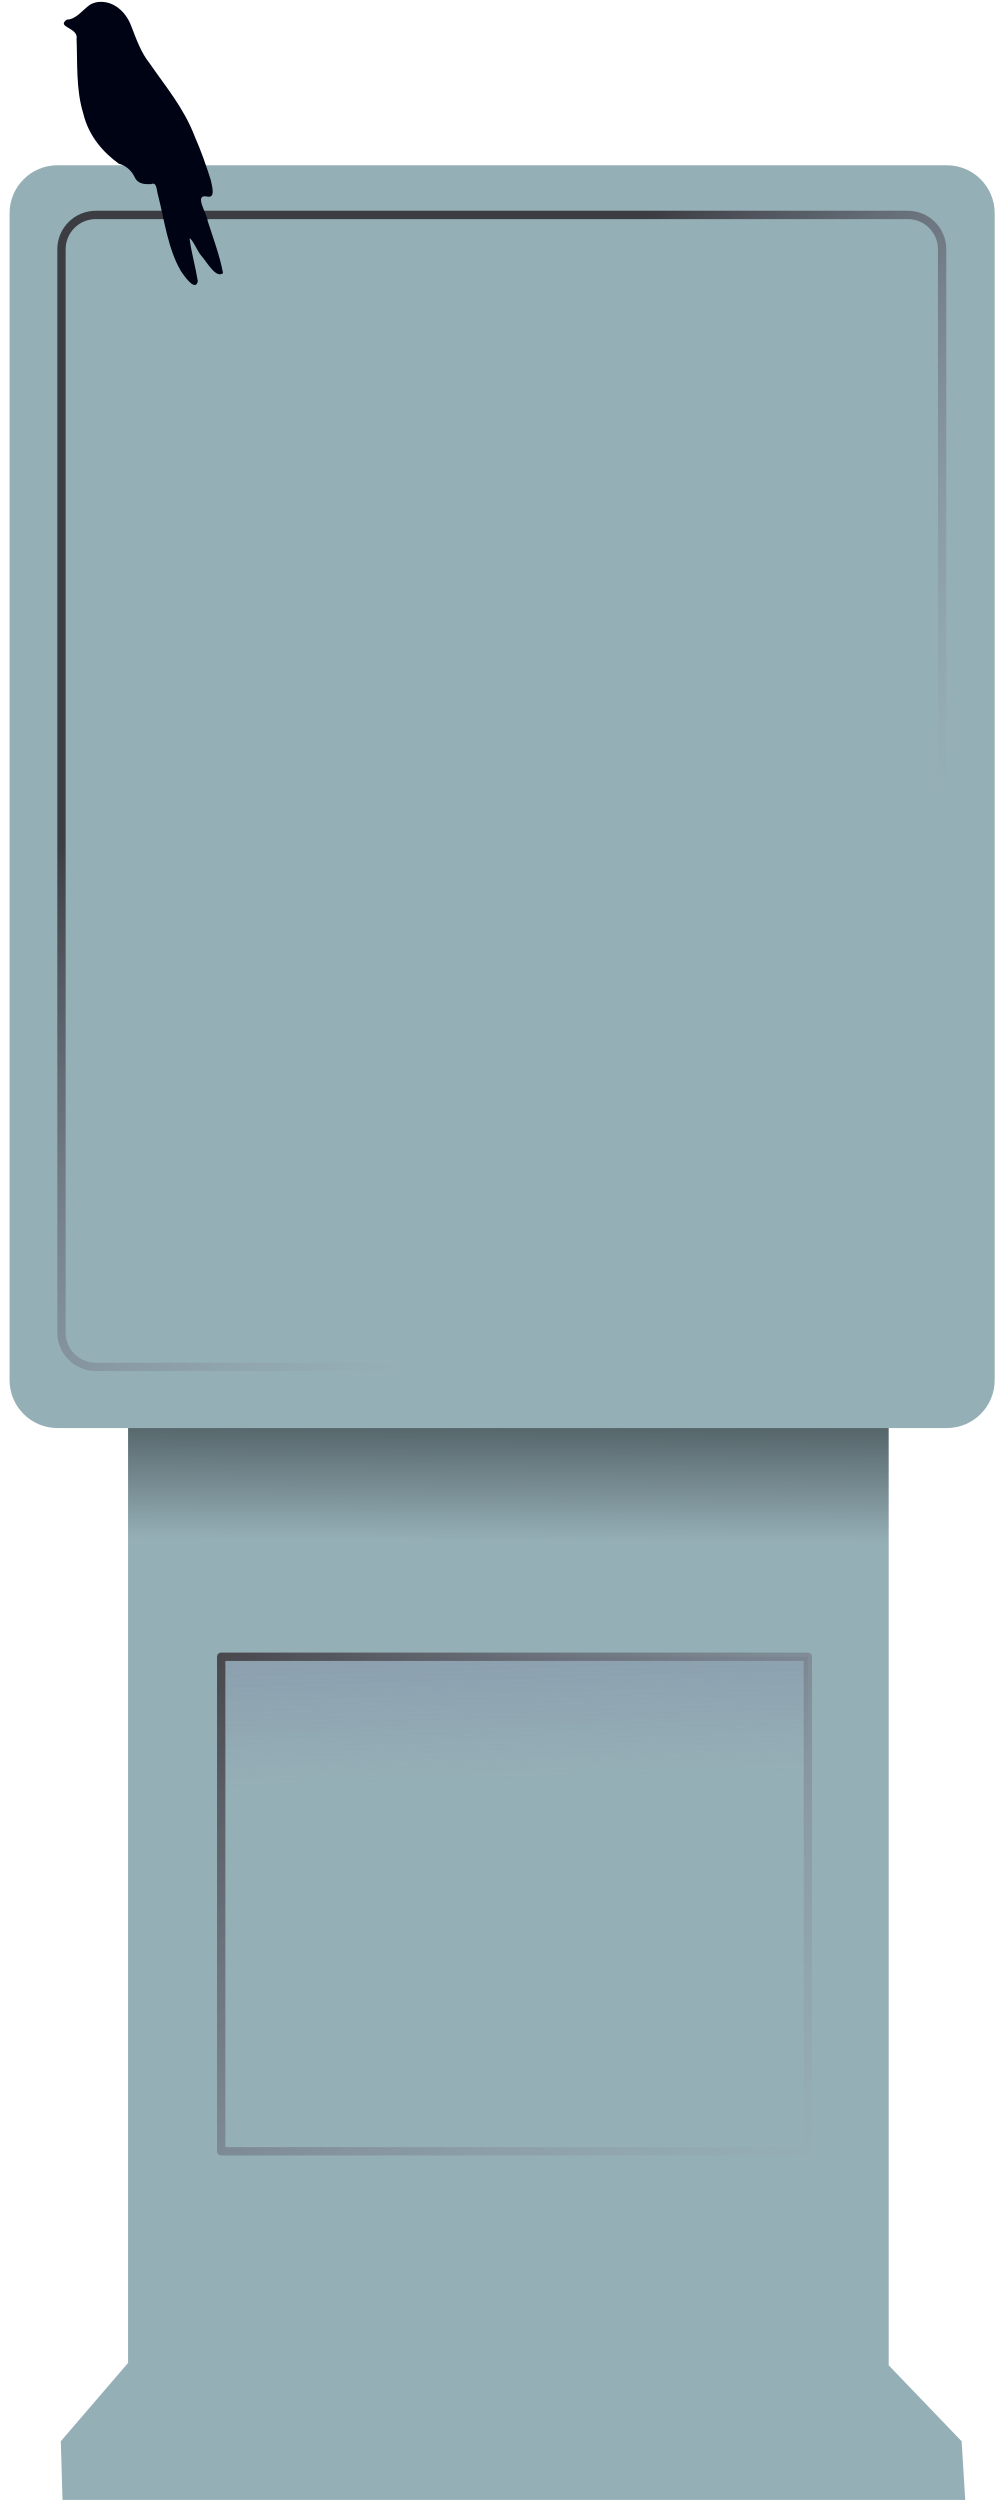
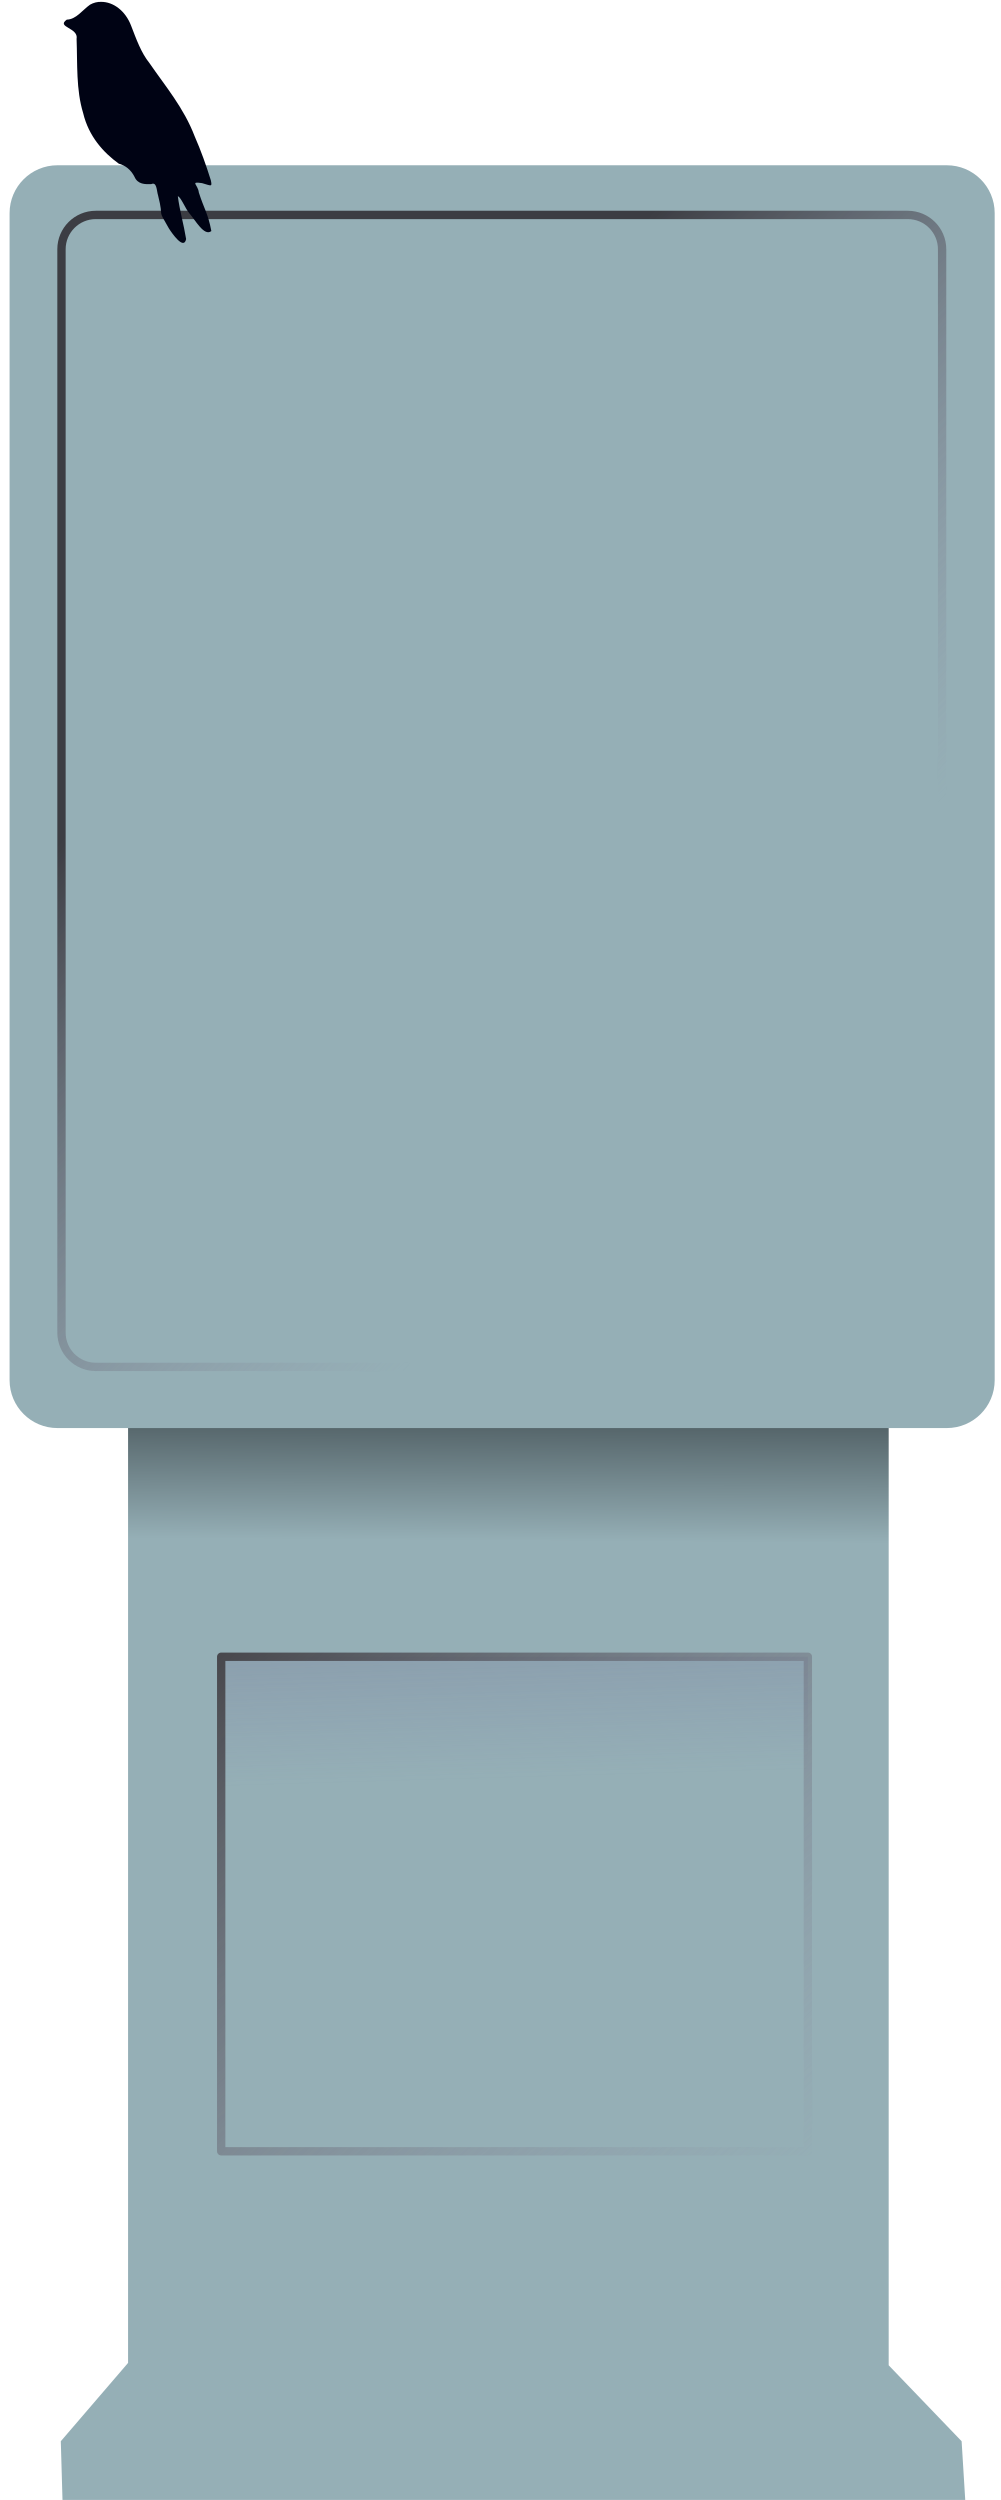
- <svg xmlns="http://www.w3.org/2000/svg" xmlns:xlink="http://www.w3.org/1999/xlink" width="60mm" height="150mm" viewBox="0 0 60 150" version="1.1" id="svg8">
+ <svg xmlns="http://www.w3.org/2000/svg" xmlns:xlink="http://www.w3.org/1999/xlink" id="svg8" version="1.1" viewBox="0 0 60 150" height="150mm" width="60mm">
  <defs id="defs2">
    <linearGradient id="linearGradient2050">
-       <stop style="stop-color:#48484d;stop-opacity:1" offset="0" id="stop2046" />
-       <stop style="stop-color:#8f8fa4;stop-opacity:0;" offset="1" id="stop2048" />
+       <stop id="stop2046" offset="0" style="stop-color:#48484d;stop-opacity:1" />
+       <stop id="stop2048" offset="1" style="stop-color:#8f8fa4;stop-opacity:0;" />
    </linearGradient>
    <linearGradient id="linearGradient1925">
-       <stop style="stop-color:#5e5e60;stop-opacity:1" offset="0" id="stop1921" />
-       <stop style="stop-color:#7373a4;stop-opacity:0" offset="1" id="stop1923" />
+       <stop id="stop1921" offset="0" style="stop-color:#5e5e60;stop-opacity:1" />
+       <stop id="stop1923" offset="1" style="stop-color:#7373a4;stop-opacity:0" />
    </linearGradient>
    <linearGradient id="linearGradient1814">
-       <stop style="stop-color:#56666b;stop-opacity:1" offset="0" id="stop1810" />
-       <stop style="stop-color:#95afb6;stop-opacity:1" offset="1" id="stop1812" />
+       <stop id="stop1810" offset="0" style="stop-color:#56666b;stop-opacity:1" />
+       <stop id="stop1812" offset="1" style="stop-color:#95afb6;stop-opacity:1" />
    </linearGradient>
    <linearGradient id="linearGradient918-1-9-0-2">
-       <stop id="stop922" offset="0" style="stop-color:#3c3d43;stop-opacity:1" />
-       <stop id="stop924" offset="1" style="stop-color:#8f8fa4;stop-opacity:0;" />
+       <stop style="stop-color:#3c3d43;stop-opacity:1" offset="0" id="stop922" />
+       <stop style="stop-color:#8f8fa4;stop-opacity:0;" offset="1" id="stop924" />
    </linearGradient>
-     <linearGradient xlink:href="#linearGradient1814" id="linearGradient1816" x1="26.083" y1="106.035" x2="26.069" y2="112.393" gradientUnits="userSpaceOnUse" gradientTransform="matrix(0.3397752,0,0,1.075413,20.64147,-28.41407)" />
-     <linearGradient xlink:href="#linearGradient2050" id="linearGradient1898" gradientUnits="userSpaceOnUse" x1="6.35" y1="108.479" x2="45.23" y2="154.855" gradientTransform="matrix(0.7432293,0,0,0.812644,8.552772,11.25056)" />
-     <linearGradient xlink:href="#linearGradient1925" id="linearGradient1927" x1="31.548" y1="78.472" x2="32.594" y2="117.396" gradientUnits="userSpaceOnUse" gradientTransform="matrix(0.7432293,0,0,0.812644,8.552772,11.25056)" />
-     <linearGradient xlink:href="#linearGradient918-1-9-0-2" id="linearGradient2016" x1="37.113" y1="58.987" x2="55.998" y2="82.748" gradientUnits="userSpaceOnUse" gradientTransform="matrix(1.036011,0,0,1.385519,-0.9707303,-67.19371)" />
+     <linearGradient gradientTransform="matrix(0.3397752,0,0,1.075413,20.64147,-28.41407)" gradientUnits="userSpaceOnUse" y2="112.393" x2="26.069" y1="106.035" x1="26.083" id="linearGradient1816" xlink:href="#linearGradient1814" />
+     <linearGradient gradientTransform="matrix(0.7432293,0,0,0.812644,8.552772,11.25056)" y2="154.855" x2="45.23" y1="108.479" x1="6.35" gradientUnits="userSpaceOnUse" id="linearGradient1898" xlink:href="#linearGradient2050" />
+     <linearGradient gradientTransform="matrix(0.7432293,0,0,0.812644,8.552772,11.25056)" gradientUnits="userSpaceOnUse" y2="117.396" x2="32.594" y1="78.472" x1="31.548" id="linearGradient1927" xlink:href="#linearGradient1925" />
+     <linearGradient gradientTransform="matrix(1.036011,0,0,1.385519,-0.9707303,-67.19371)" gradientUnits="userSpaceOnUse" y2="82.748" x2="55.998" y1="58.987" x1="37.113" id="linearGradient2016" xlink:href="#linearGradient918-1-9-0-2" />
  </defs>
  <g id="layer1">
-     <path id="rect1794" style="fill:url(#linearGradient1816);fill-opacity:1;stroke:none;stroke-width:1;stroke-linecap:butt;stroke-linejoin:round;stroke-miterlimit:4;stroke-dasharray:none;stroke-opacity:1" d="m 7.684,85.238 v 56.537 l -4.036,4.699 0.102,3.524 H 57.914 l -0.217,-3.524 -4.376,-4.557 V 85.381 Z" />
-     <rect ry="2.873" y="9.916" x="0.575" height="75.768" width="59.106" id="rect904" style="fill:#95afb6;fill-opacity:1;stroke:none;stroke-width:1;stroke-linecap:butt;stroke-linejoin:round;stroke-miterlimit:4;stroke-dasharray:none;stroke-opacity:1" rx="2.873" />
-     <rect style="fill:url(#linearGradient1927);fill-opacity:1;stroke:url(#linearGradient1898);stroke-width:0.5;stroke-linecap:butt;stroke-linejoin:round;stroke-miterlimit:4;stroke-dasharray:none;stroke-opacity:1" id="rect843" width="35.2" height="29.672" x="13.272" y="99.405" ry="0" rx="0" />
-     <rect style="fill:none;fill-opacity:1;stroke:url(#linearGradient2016);stroke-width:0.5;stroke-linecap:butt;stroke-linejoin:round;stroke-miterlimit:4;stroke-dasharray:none;stroke-opacity:1" id="rect862" width="52.837" height="69.118" x="3.689" y="12.896" rx="2.058" ry="2.058" />
-     <path d="m 6.068,0.111 c 0.739,-0.002 1.457,0.541 1.797,1.428 0.309,0.796 0.598,1.624 1.101,2.245 0.961,1.399 2.061,2.684 2.716,4.399 0.372,0.845 0.686,1.73 0.968,2.633 0.086,0.418 0.302,1.129 -0.27,0.967 -0.749,-0.11 0.039,1.021 0.087,1.494 0.326,1.023 0.711,2.031 0.916,3.111 -0.425,0.351 -0.97,-0.673 -1.313,-1.054 -0.237,-0.264 -0.513,-0.99 -0.698,-1.033 0.111,0.875 0.36,1.705 0.497,2.57 -0.137,0.679 -0.837,-0.33 -1.037,-0.646 -0.751,-1.304 -0.962,-2.975 -1.346,-4.499 -0.094,-0.301 -0.068,-0.835 -0.415,-0.678 -0.359,0.009 -0.802,0.025 -1.003,-0.446 C 7.851,10.176 7.507,9.92 7.129,9.821 6.202,9.152 5.322,8.178 4.991,6.793 4.557,5.378 4.652,3.829 4.595,2.339 c 0.135,-0.691 -1.249,-0.696 -0.586,-1.161 0.563,-0.014 0.932,-0.572 1.394,-0.898 0.209,-0.12 0.438,-0.175 0.665,-0.169 z" style="fill:#000314;stroke-width:1" id="path3523" />
+     <path d="m 7.684,85.238 v 56.537 l -4.036,4.699 0.102,3.524 H 57.914 l -0.217,-3.524 -4.376,-4.557 V 85.381 Z" style="fill:url(#linearGradient1816);fill-opacity:1;stroke:none;stroke-width:1;stroke-linecap:butt;stroke-linejoin:round;stroke-miterlimit:4;stroke-dasharray:none;stroke-opacity:1" id="rect1794" />
+     <rect rx="2.873" style="fill:#95afb6;fill-opacity:1;stroke:none;stroke-width:1;stroke-linecap:butt;stroke-linejoin:round;stroke-miterlimit:4;stroke-dasharray:none;stroke-opacity:1" id="rect904" width="59.106" height="75.768" x="0.575" y="9.916" ry="2.873" />
+     <rect rx="0" ry="0" y="99.405" x="13.272" height="29.672" width="35.2" id="rect843" style="fill:url(#linearGradient1927);fill-opacity:1;stroke:url(#linearGradient1898);stroke-width:0.5;stroke-linecap:butt;stroke-linejoin:round;stroke-miterlimit:4;stroke-dasharray:none;stroke-opacity:1" />
+     <rect ry="2.058" rx="2.058" y="12.896" x="3.689" height="69.118" width="52.837" id="rect862" style="fill:none;fill-opacity:1;stroke:url(#linearGradient2016);stroke-width:0.5;stroke-linecap:butt;stroke-linejoin:round;stroke-miterlimit:4;stroke-dasharray:none;stroke-opacity:1" />
+     <path id="path3523" style="fill:#000314;stroke-width:1" d="m 6.068,0.111 c 0.739,-0.002 1.457,0.541 1.797,1.428 0.309,0.796 0.598,1.624 1.101,2.245 0.961,1.399 2.061,2.684 2.716,4.399 0.372,0.845 0.686,1.73 0.968,2.633 0.086,0.418 0.045,0.334 -0.527,0.172 -0.749,-0.11 -0.242,0.086 -0.194,0.558 0.326,1.023 0.547,1.236 0.752,2.316 -0.425,0.351 -0.97,-0.673 -1.313,-1.054 -0.237,-0.264 -0.513,-0.99 -0.698,-1.033 0.111,0.875 0.36,1.705 0.497,2.57 -0.137,0.679 -0.837,-0.33 -1.037,-0.646 -0.751,-1.304 -0.261,-0.449 -0.645,-1.973 -0.094,-0.301 -0.068,-0.835 -0.415,-0.678 -0.359,0.009 -0.802,0.025 -1.003,-0.446 C 7.851,10.176 7.507,9.92 7.129,9.821 6.202,9.152 5.322,8.178 4.991,6.793 4.557,5.378 4.652,3.829 4.595,2.339 c 0.135,-0.691 -1.249,-0.696 -0.586,-1.161 0.563,-0.014 0.932,-0.572 1.394,-0.898 0.209,-0.12 0.438,-0.175 0.665,-0.169 z" />
  </g>
</svg>
